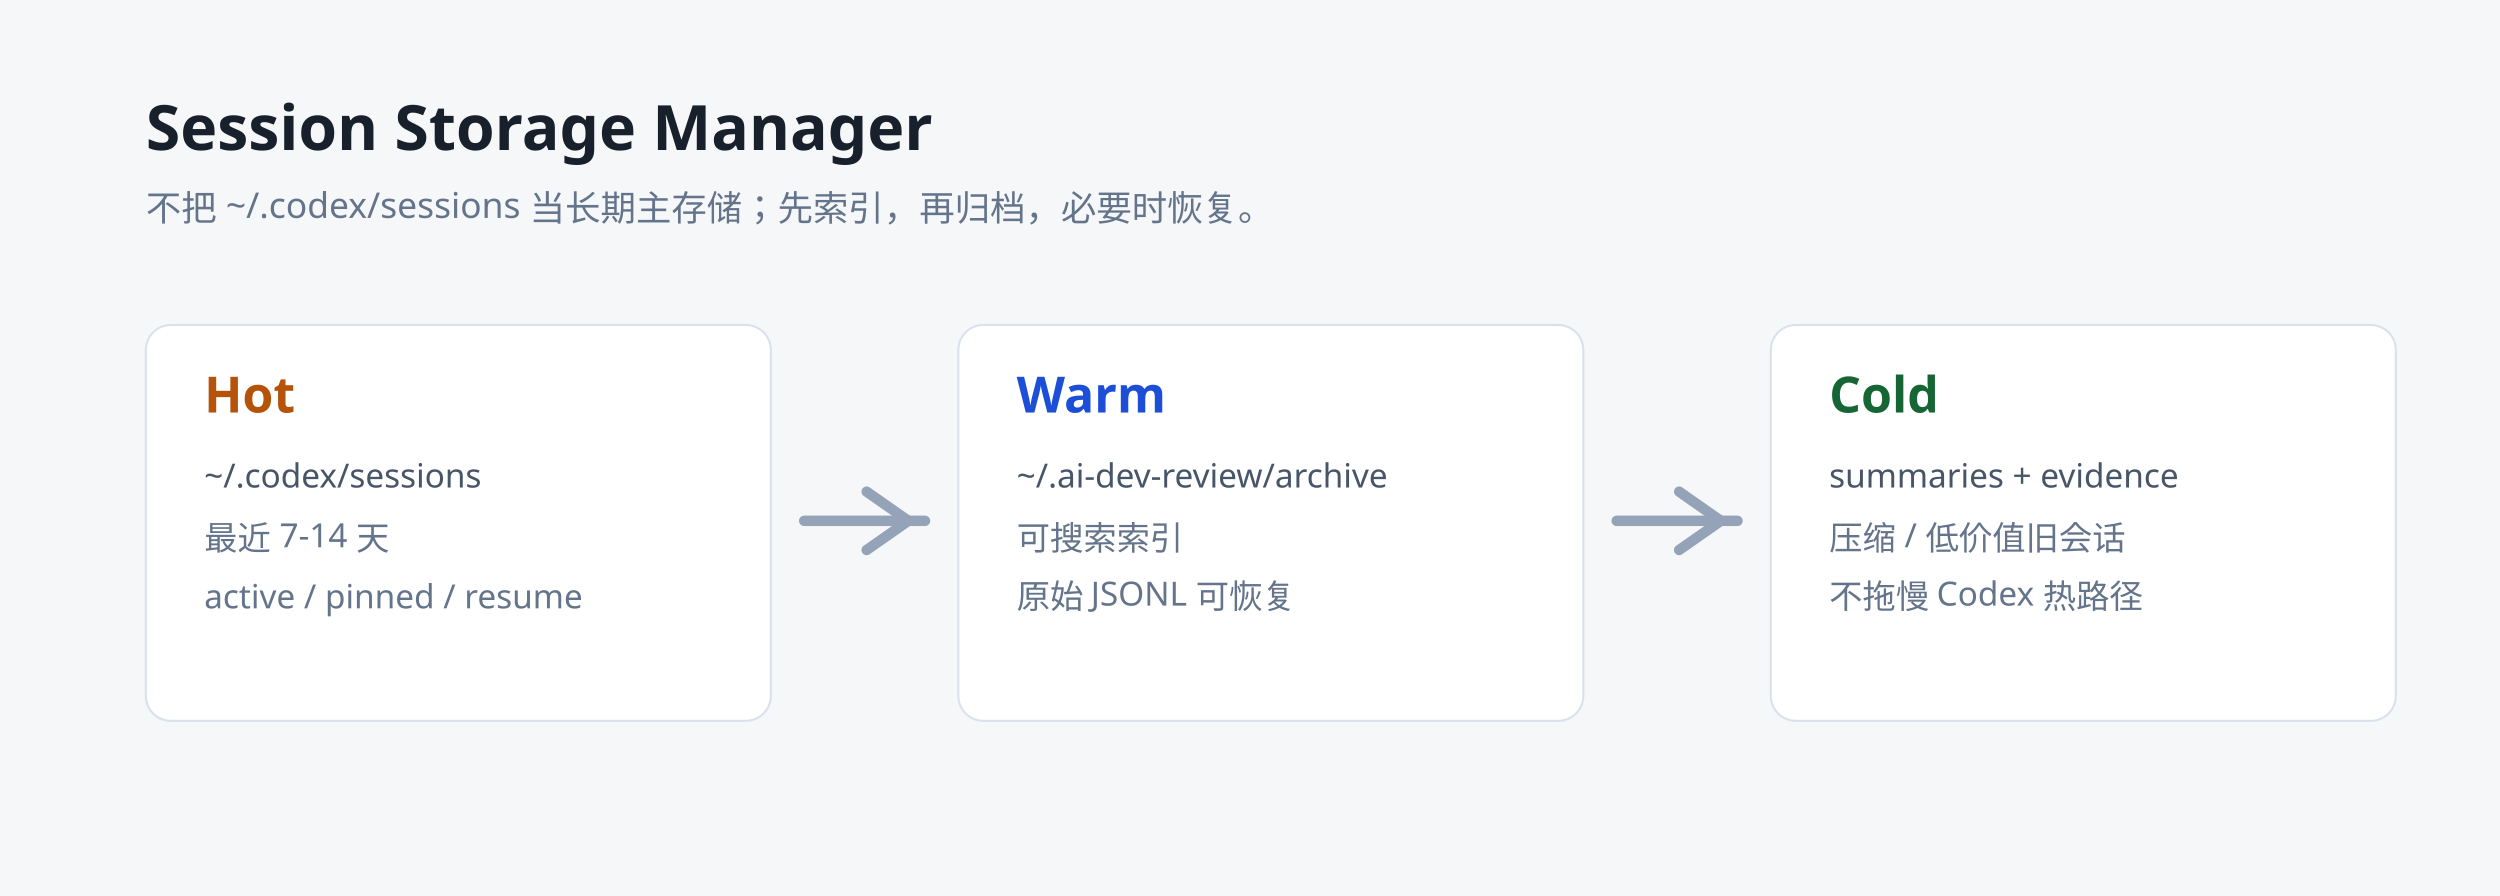
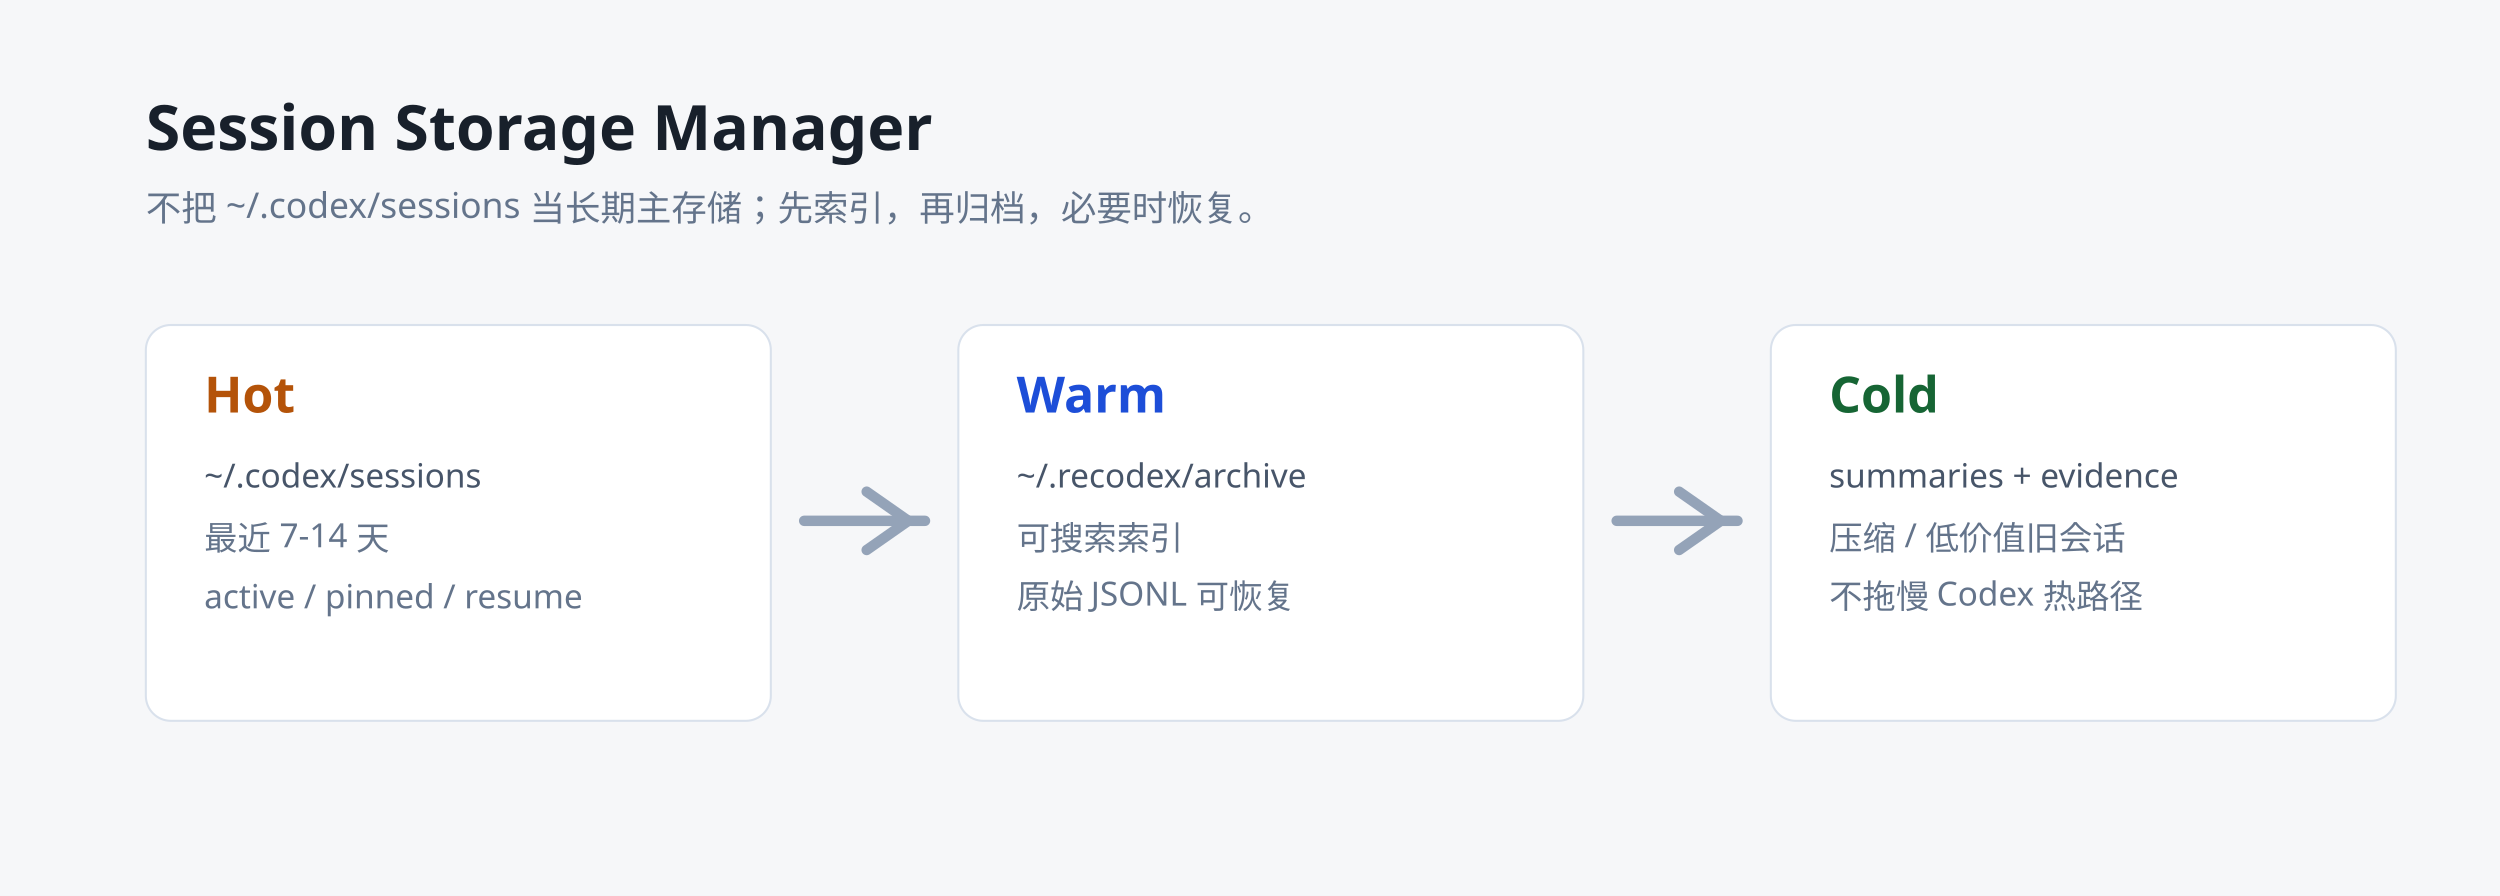
<svg xmlns="http://www.w3.org/2000/svg" width="1200" height="430" viewBox="0 0 1200 430" role="img" aria-labelledby="title desc">
  <rect width="1200" height="430" fill="#f6f7f9" />
  <text x="70" y="72" font-family="ui-sans-serif, system-ui" font-size="30" font-weight="800" fill="#18202b">Session Storage Manager</text>
  <text x="70" y="106" font-family="ui-sans-serif, system-ui" font-size="17" fill="#64748b">不把 ~/.codex/sessions 当长期主存储；先索引，再归档，必要时恢复。</text>
  <g transform="translate(70 156)" font-family="ui-sans-serif, system-ui">
    <rect width="300" height="190" rx="12" fill="#ffffff" stroke="#d9e1ec" />
    <text x="28" y="42" font-size="24" font-weight="800" fill="#b45309">Hot</text>
    <text x="28" y="78" font-size="16" fill="#475569">~/.codex/sessions</text>
    <text x="28" y="108" font-size="16" fill="#64748b">最近 7-14 天</text>
    <text x="28" y="136" font-size="16" fill="#64748b">active / pinned / resume</text>
    <rect x="390" width="300" height="190" rx="12" fill="#ffffff" stroke="#d9e1ec" />
    <text x="418" y="42" font-size="24" font-weight="800" fill="#1d4ed8">Warm</text>
-     <text x="418" y="78" font-size="16" fill="#475569">~/.ai-dev-review/archive</text>
+     <text x="418" y="78" font-size="16" fill="#475569">~/.recodex/archive</text>
    <text x="418" y="108" font-size="16" fill="#64748b">可搜索索引</text>
    <text x="418" y="136" font-size="16" fill="#64748b">原始 JSONL 可恢复</text>
    <rect x="780" width="300" height="190" rx="12" fill="#ffffff" stroke="#d9e1ec" />
    <text x="808" y="42" font-size="24" font-weight="800" fill="#166534">Cold</text>
    <text x="808" y="78" font-size="16" fill="#475569">summaries + evidence</text>
    <text x="808" y="108" font-size="16" fill="#64748b">压缩 / 低价值旧会话</text>
    <text x="808" y="136" font-size="16" fill="#64748b">不拖慢 Codex 热路径</text>
    <path d="M316 94h58" stroke="#94a3b8" stroke-width="5" stroke-linecap="round" />
    <path d="M346 80l20 14-20 14" fill="none" stroke="#94a3b8" stroke-width="5" stroke-linecap="round" stroke-linejoin="round" />
    <path d="M706 94h58" stroke="#94a3b8" stroke-width="5" stroke-linecap="round" />
    <path d="M736 80l20 14-20 14" fill="none" stroke="#94a3b8" stroke-width="5" stroke-linecap="round" stroke-linejoin="round" />
  </g>
</svg>
